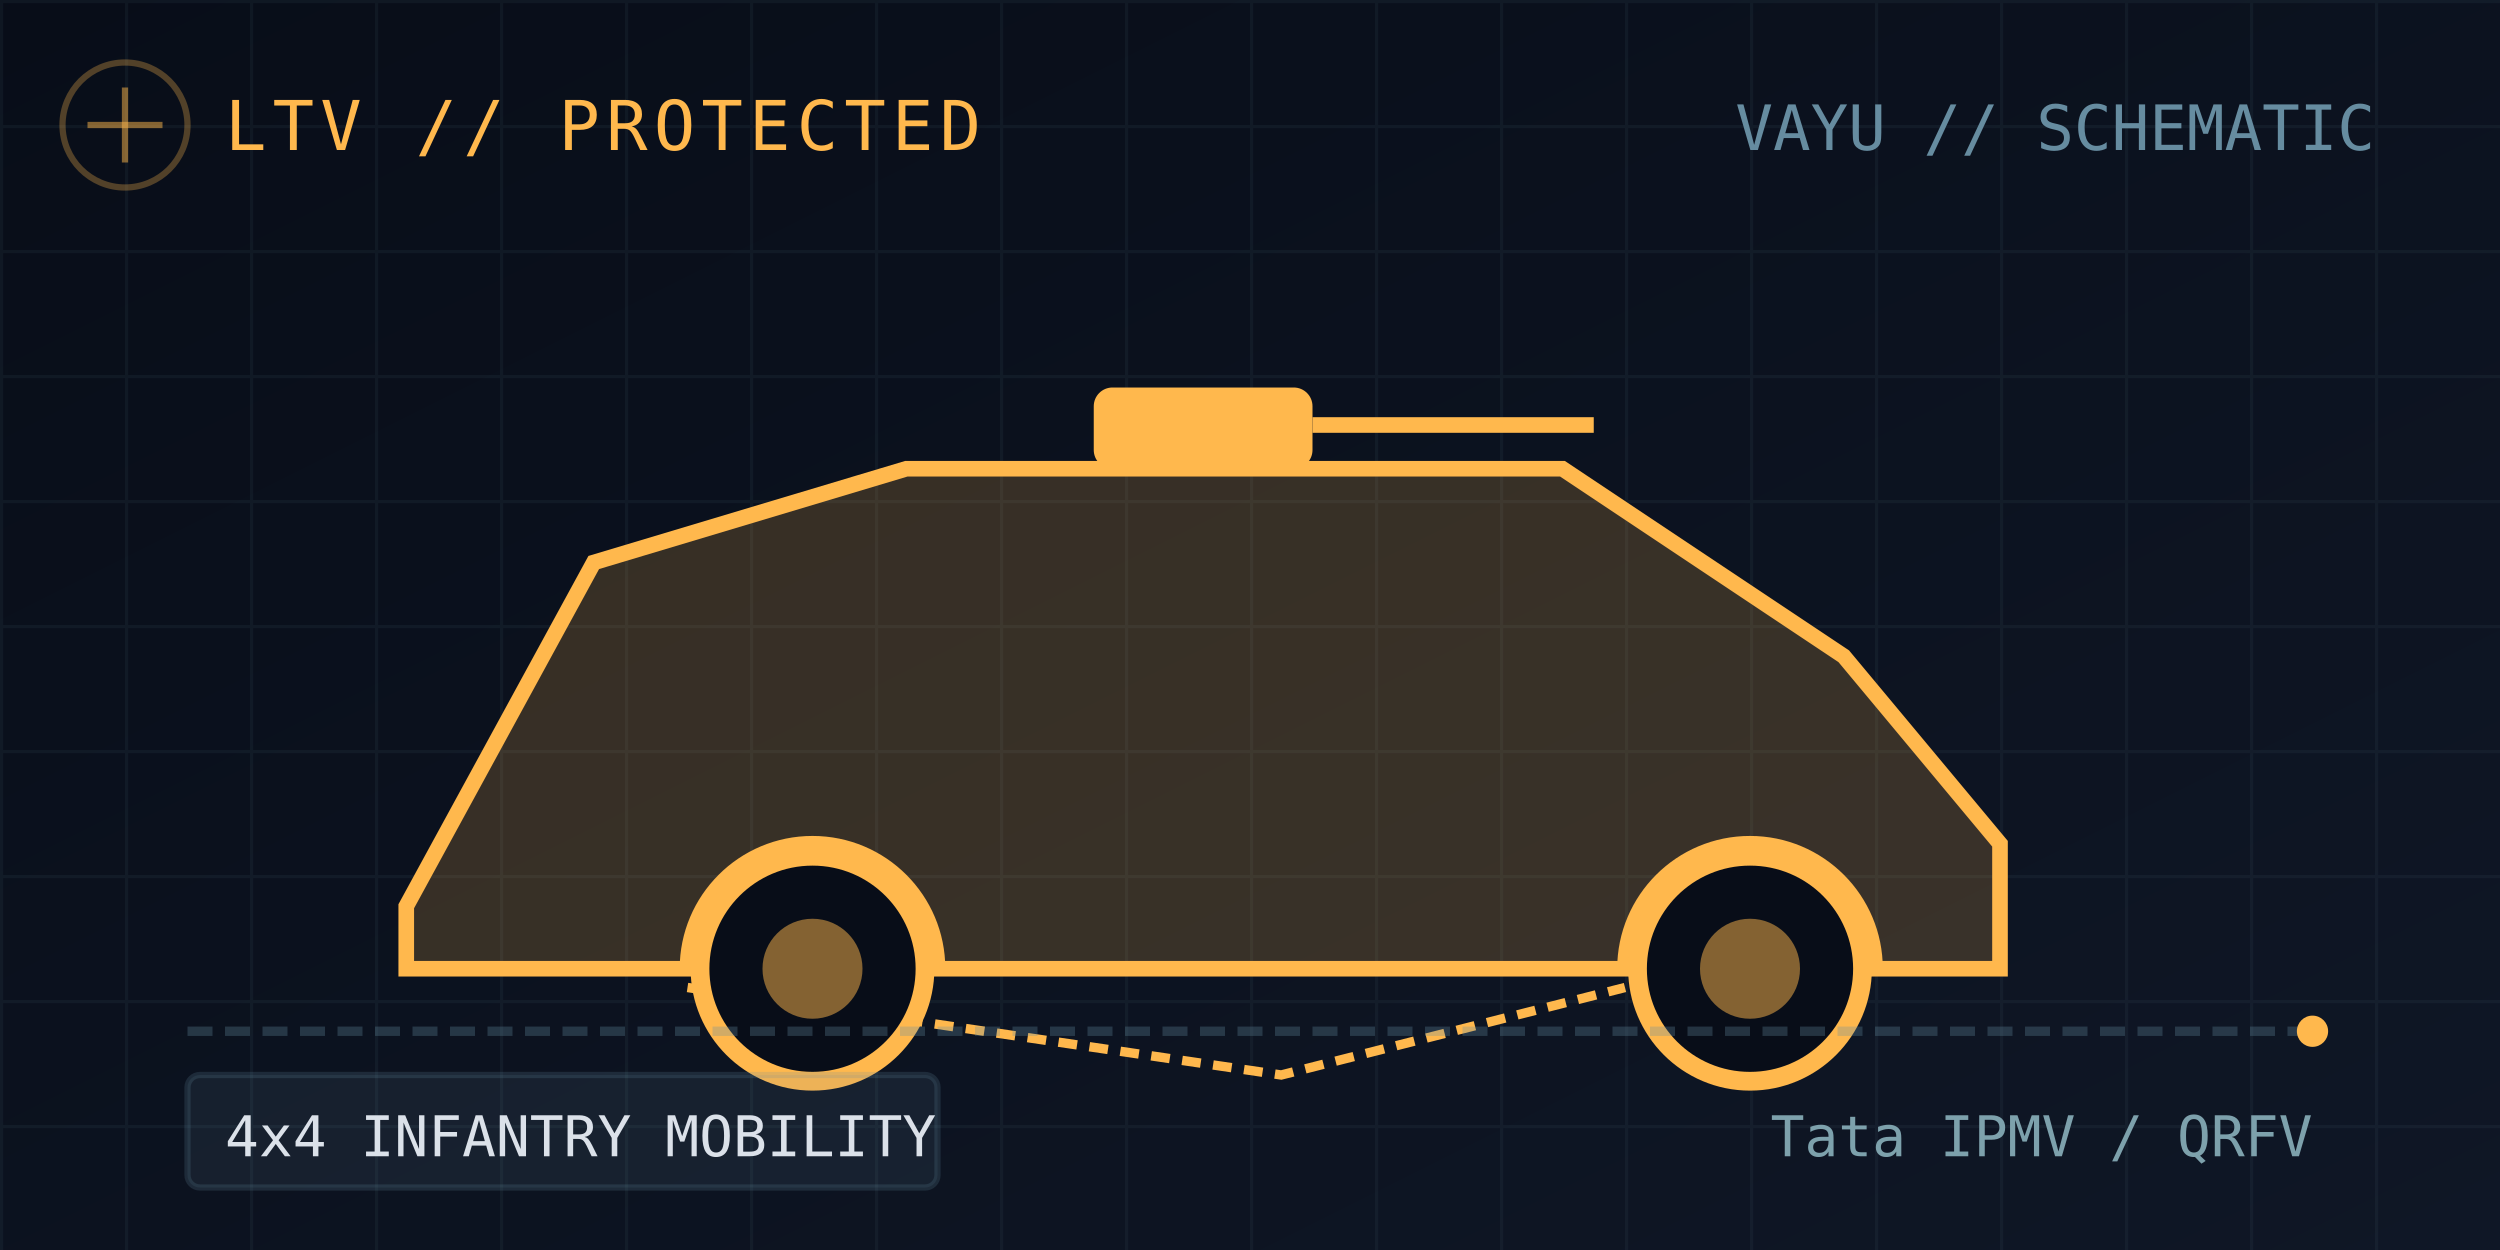
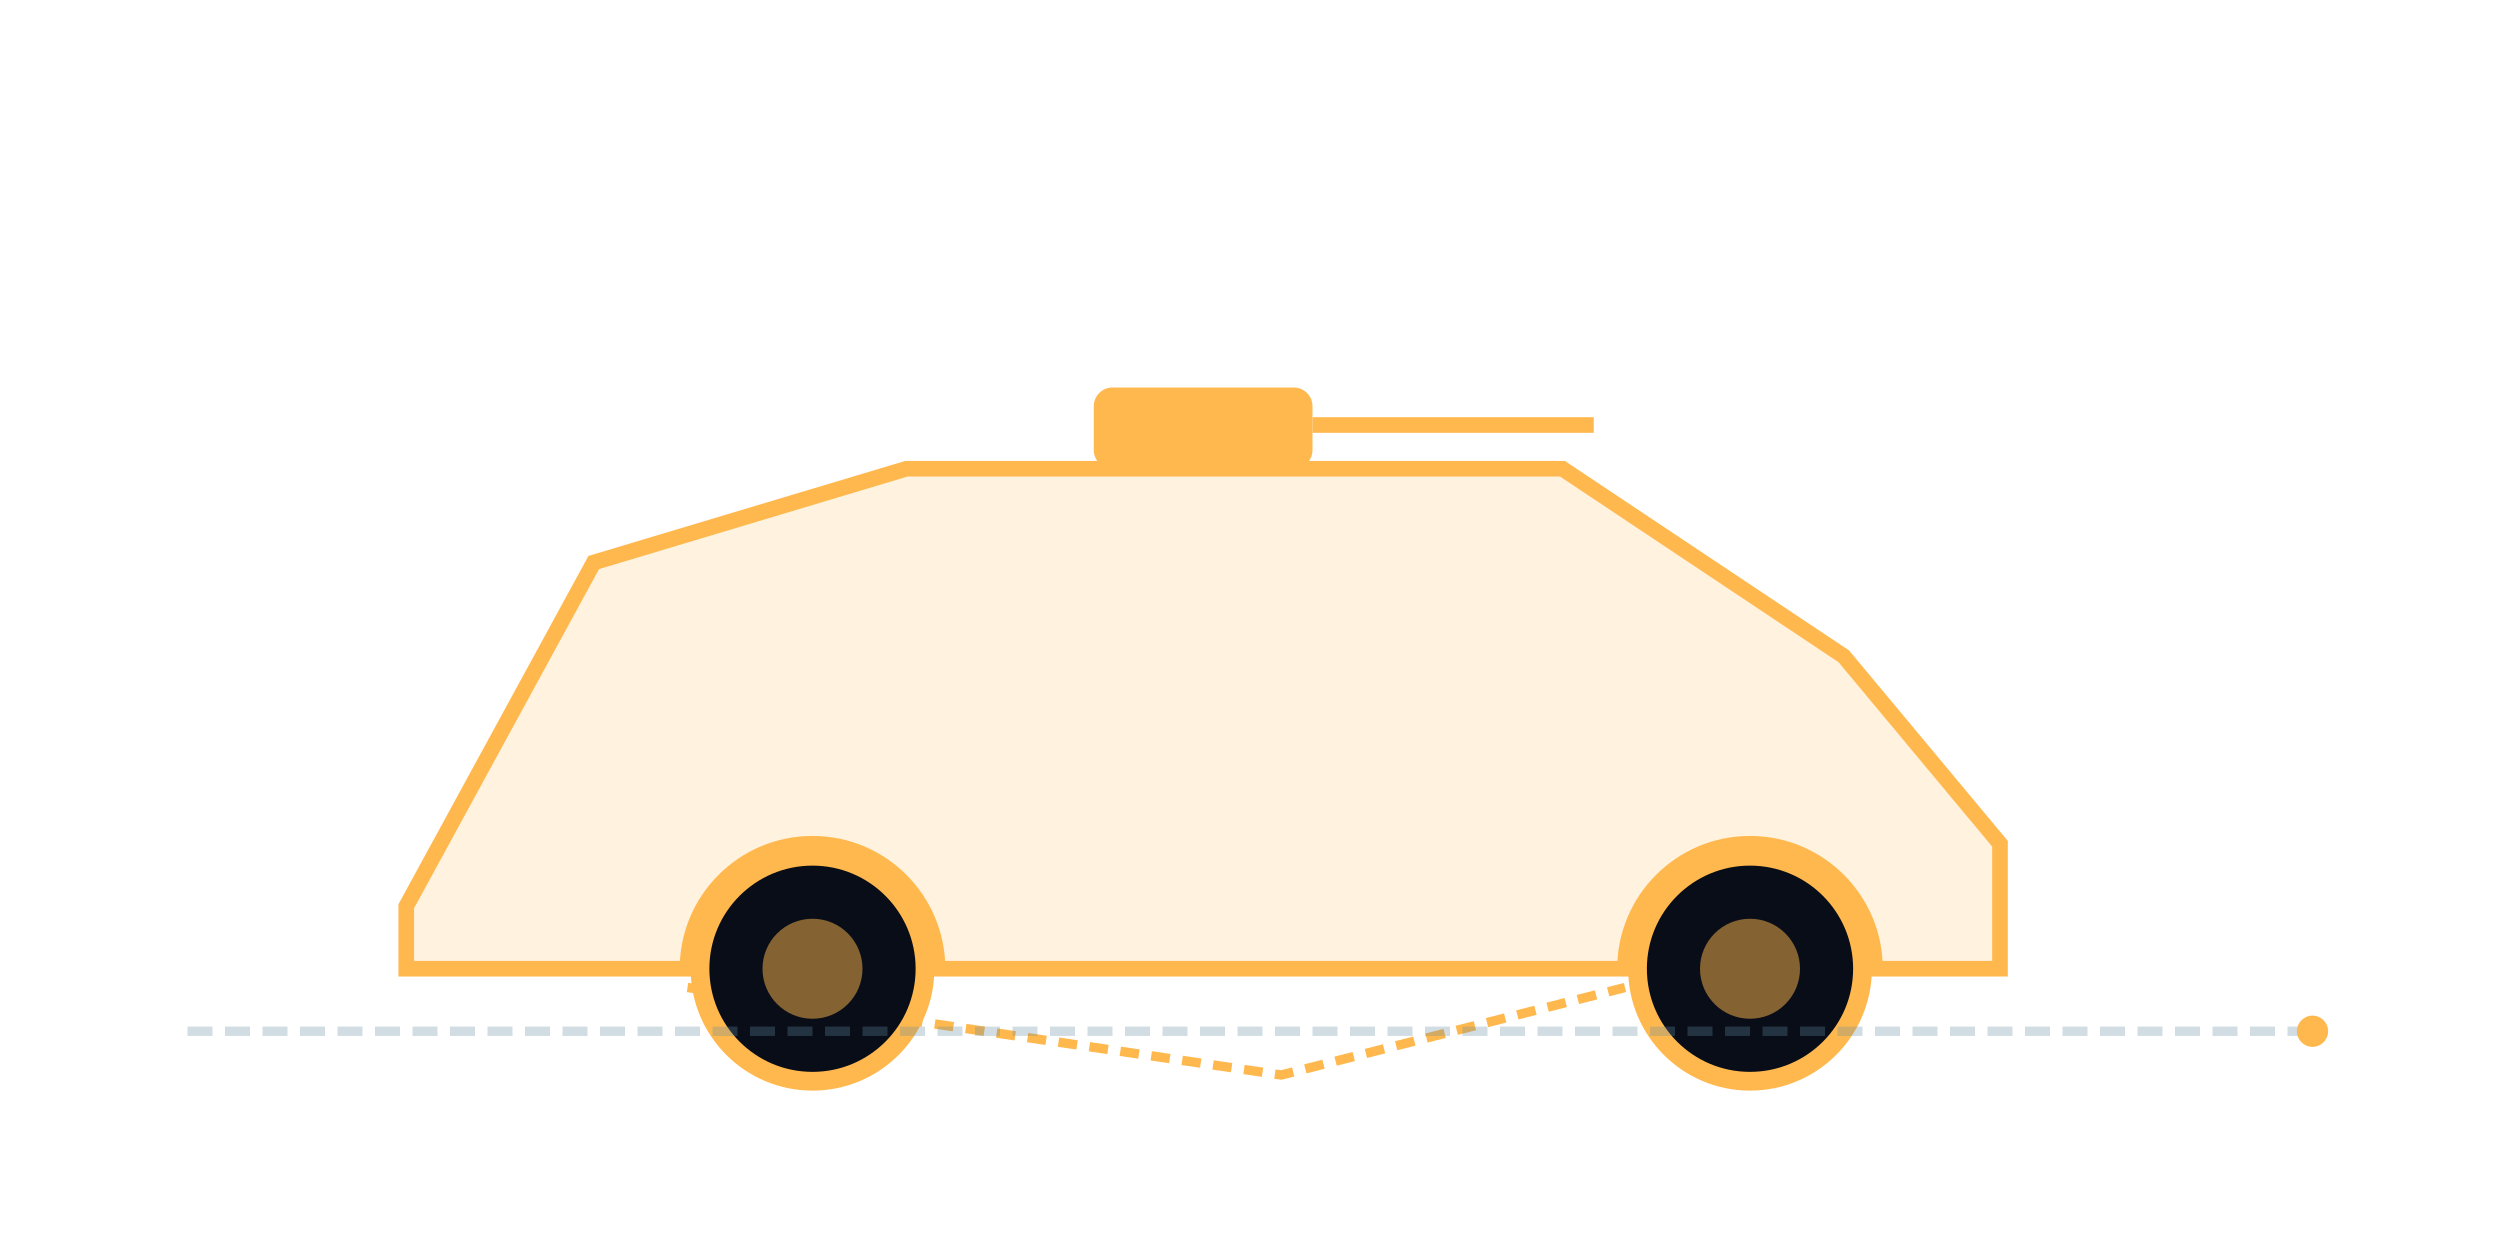
<svg xmlns="http://www.w3.org/2000/svg" viewBox="0 0 400 200" width="100%" height="100%">
  <defs>
    <linearGradient id="bg-grad" x1="0%" y1="0%" x2="100%" y2="100%">
      <stop offset="0%" stop-color="#080D18" />
      <stop offset="100%" stop-color="#0F1726" />
    </linearGradient>
    <linearGradient id="gold-grad" x1="0%" y1="0%" x2="100%" y2="0%">
      <stop offset="0%" stop-color="#FFB84D" />
      <stop offset="100%" stop-color="#FFD180" />
    </linearGradient>
    <pattern id="grid" width="20" height="20" patternUnits="userSpaceOnUse">
      <path d="M 20 0 L 0 0 0 20" fill="none" stroke="rgba(102,140,160,0.08)" stroke-width="1" />
    </pattern>
  </defs>
-   <rect width="100%" height="100%" fill="url(#bg-grad)" />
-   <rect width="100%" height="100%" fill="url(#grid)" />
-   <circle cx="20" cy="20" r="10" fill="none" stroke="rgba(255,184,77,0.3)" stroke-width="1" />
-   <line x1="20" y1="14" x2="20" y2="26" stroke="rgba(255,184,77,0.5)" stroke-width="1" />
-   <line x1="14" y1="20" x2="26" y2="20" stroke="rgba(255,184,77,0.5)" stroke-width="1" />
-   <text x="36" y="24" fill="#FFB84D" font-family="'Share Tech Mono', monospace" font-size="11" letter-spacing="1">LTV // PROTECTED</text>
-   <text x="380" y="24" text-anchor="end" fill="#668CA0" font-family="'Share Tech Mono', monospace" font-size="10">VAYU // SCHEMATIC</text>
  <g transform="translate(40, 30)">
    <path d="M 25,115 L 55,60 L 105,45 L 210,45 L 255,75 L 280,105 L 280,125 L 260,125 A 20 20 0 0 0 220,125 L 110,125 A 20 20 0 0 0 70,125 L 25,125 Z" fill="rgba(255,184,77,0.18)" stroke="#FFB84D" stroke-width="2.5" />
    <path d="M 70,128 L 165,142 L 220,128" fill="none" stroke="#FFB84D" stroke-width="1.5" stroke-dasharray="3 2" />
    <rect x="135" y="32" width="35" height="13" rx="3" fill="#FFB84D" />
    <line x1="170" y1="38" x2="215" y2="38" stroke="#FFB84D" stroke-width="2.5" />
    <circle cx="90" cy="125" r="18" fill="#080D18" stroke="#FFB84D" stroke-width="3" />
    <circle cx="90" cy="125" r="8" fill="rgba(255,184,77,0.5)" />
    <circle cx="240" cy="125" r="18" fill="#080D18" stroke="#FFB84D" stroke-width="3" />
    <circle cx="240" cy="125" r="8" fill="rgba(255,184,77,0.5)" />
  </g>
  <line x1="30" y1="165" x2="370" y2="165" stroke="rgba(102,140,160,0.3)" stroke-width="1.5" stroke-dasharray="4 2" />
  <circle cx="370" cy="165" r="2.5" fill="#FFB84D" />
-   <rect x="30" y="172" width="120" height="18" rx="2" fill="rgba(102,140,160,0.12)" stroke="rgba(102,140,160,0.2)" />
-   <text x="36" y="185" fill="#DBE1E9" font-family="'Share Tech Mono', monospace" font-size="9">4x4 INFANTRY MOBILITY</text>
-   <text x="370" y="185" text-anchor="end" fill="#7DA1AC" font-family="'Share Tech Mono', monospace" font-size="9">Tata IPMV / QRFV</text>
</svg>
